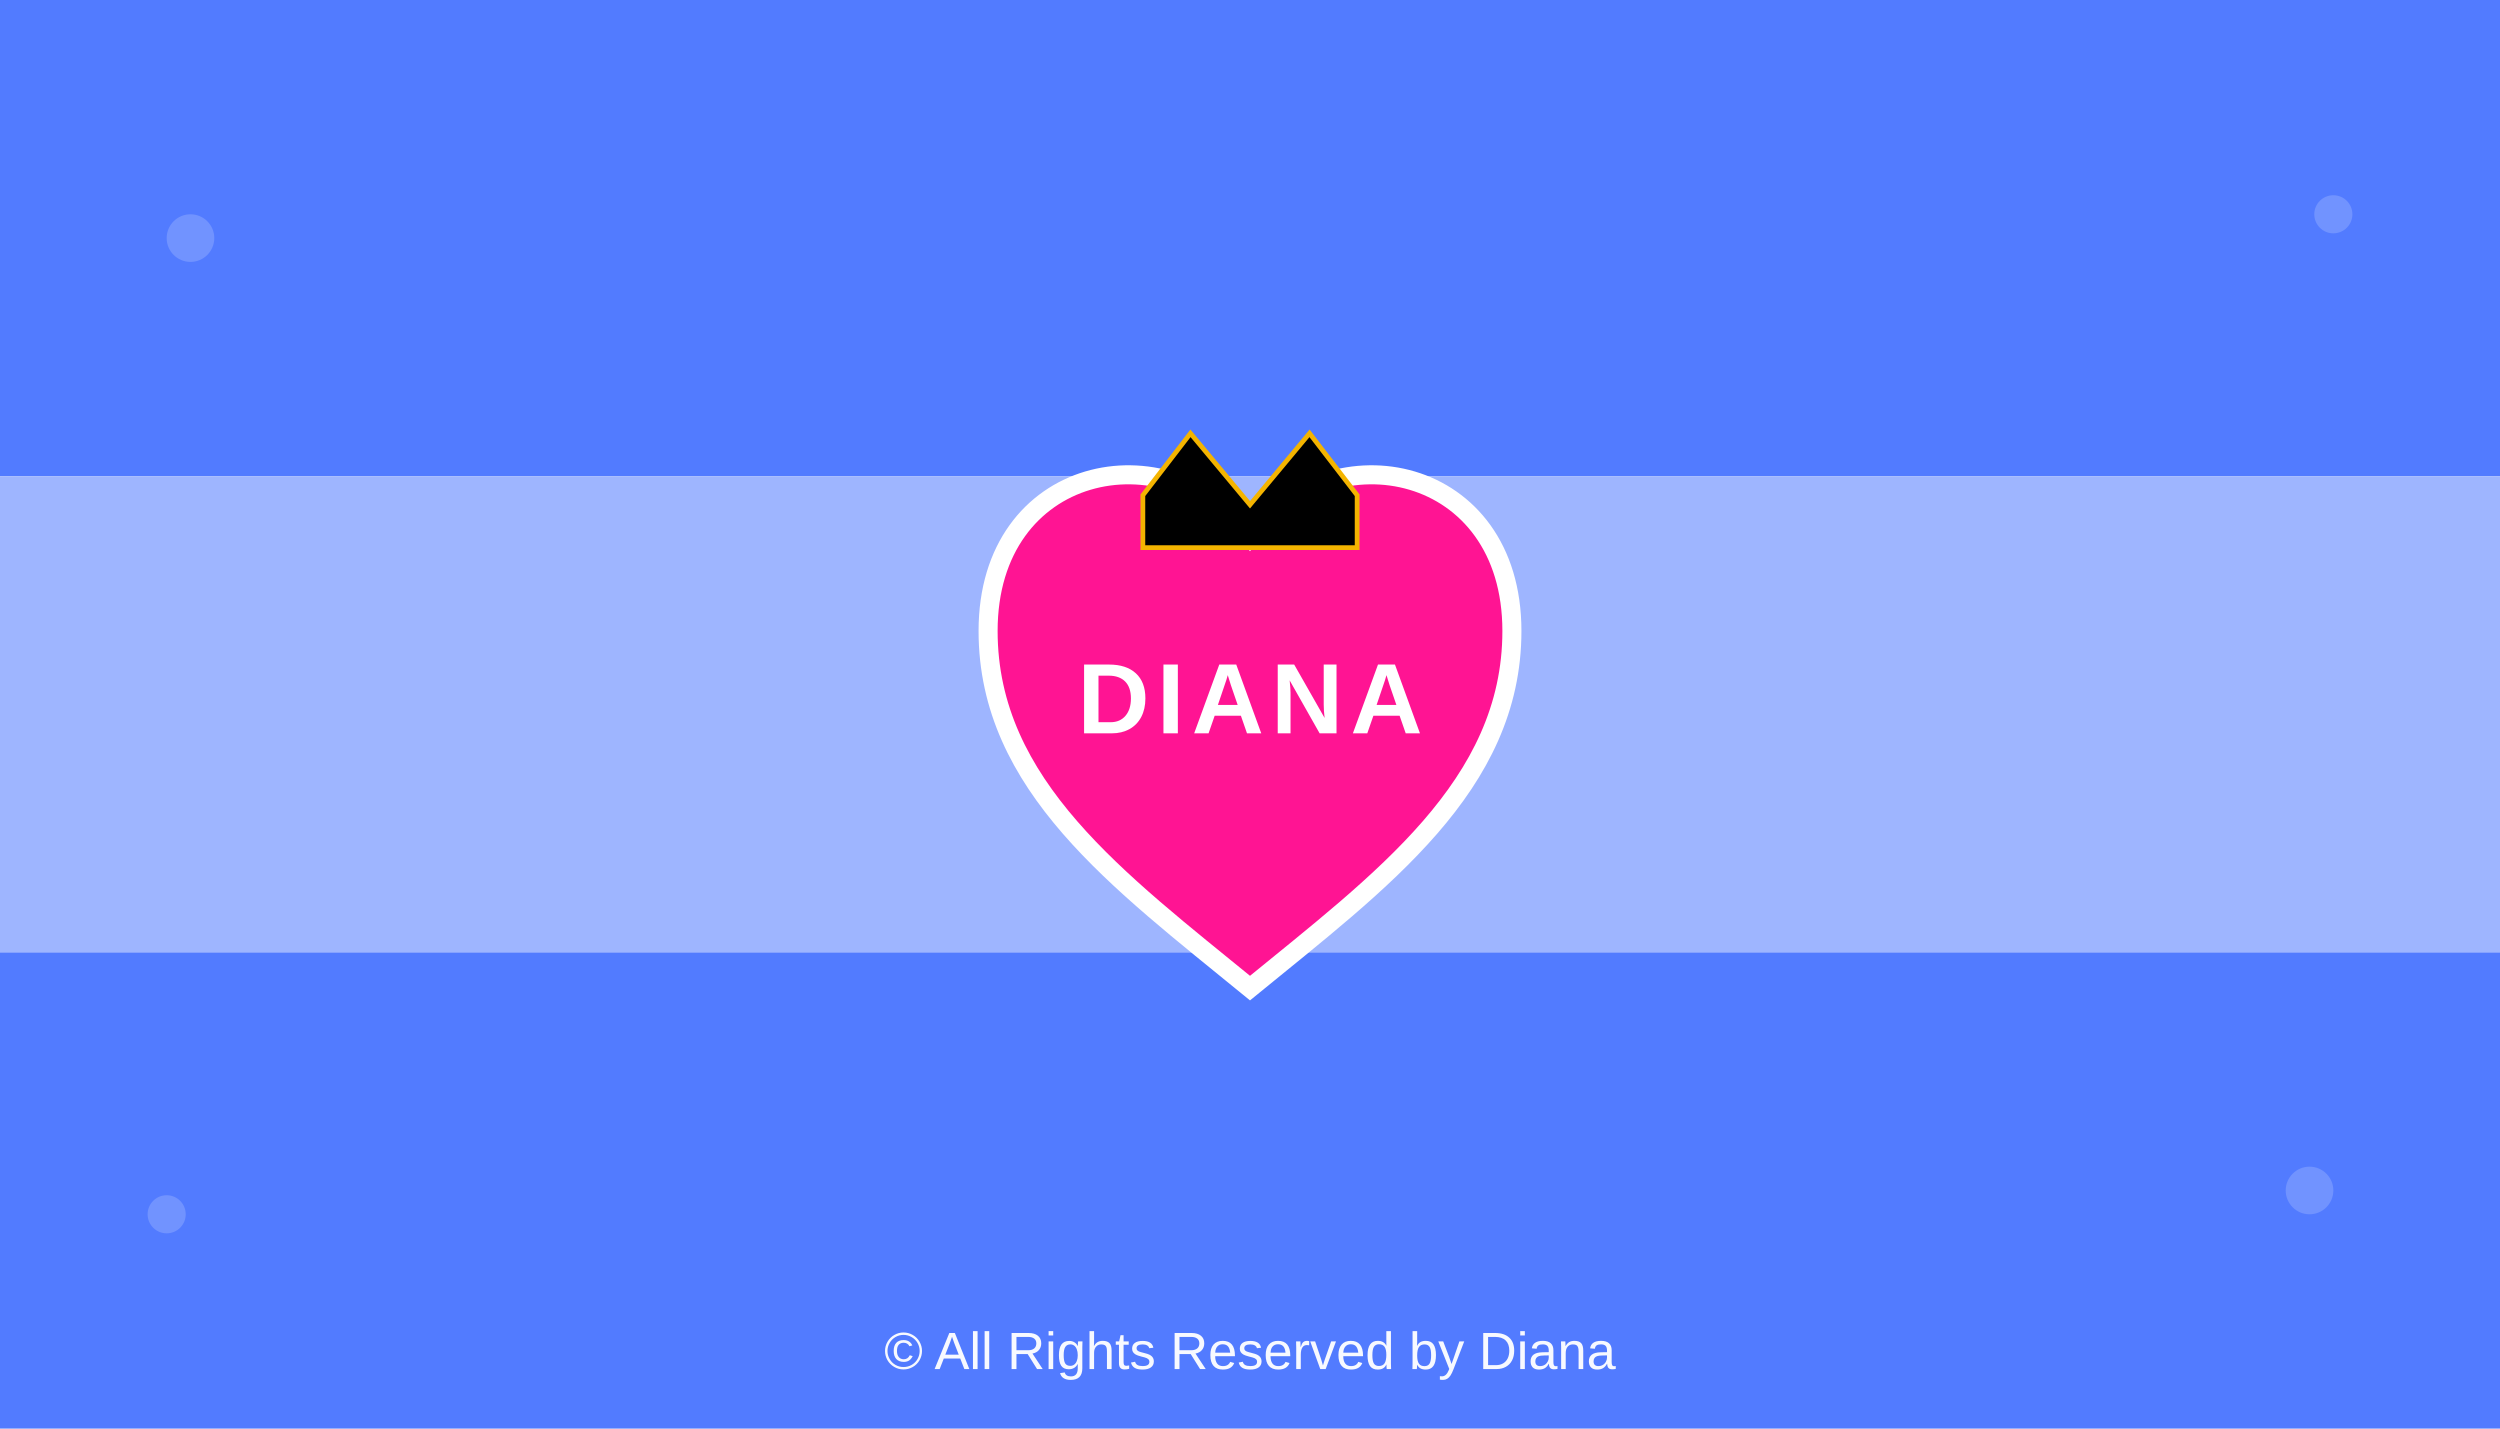
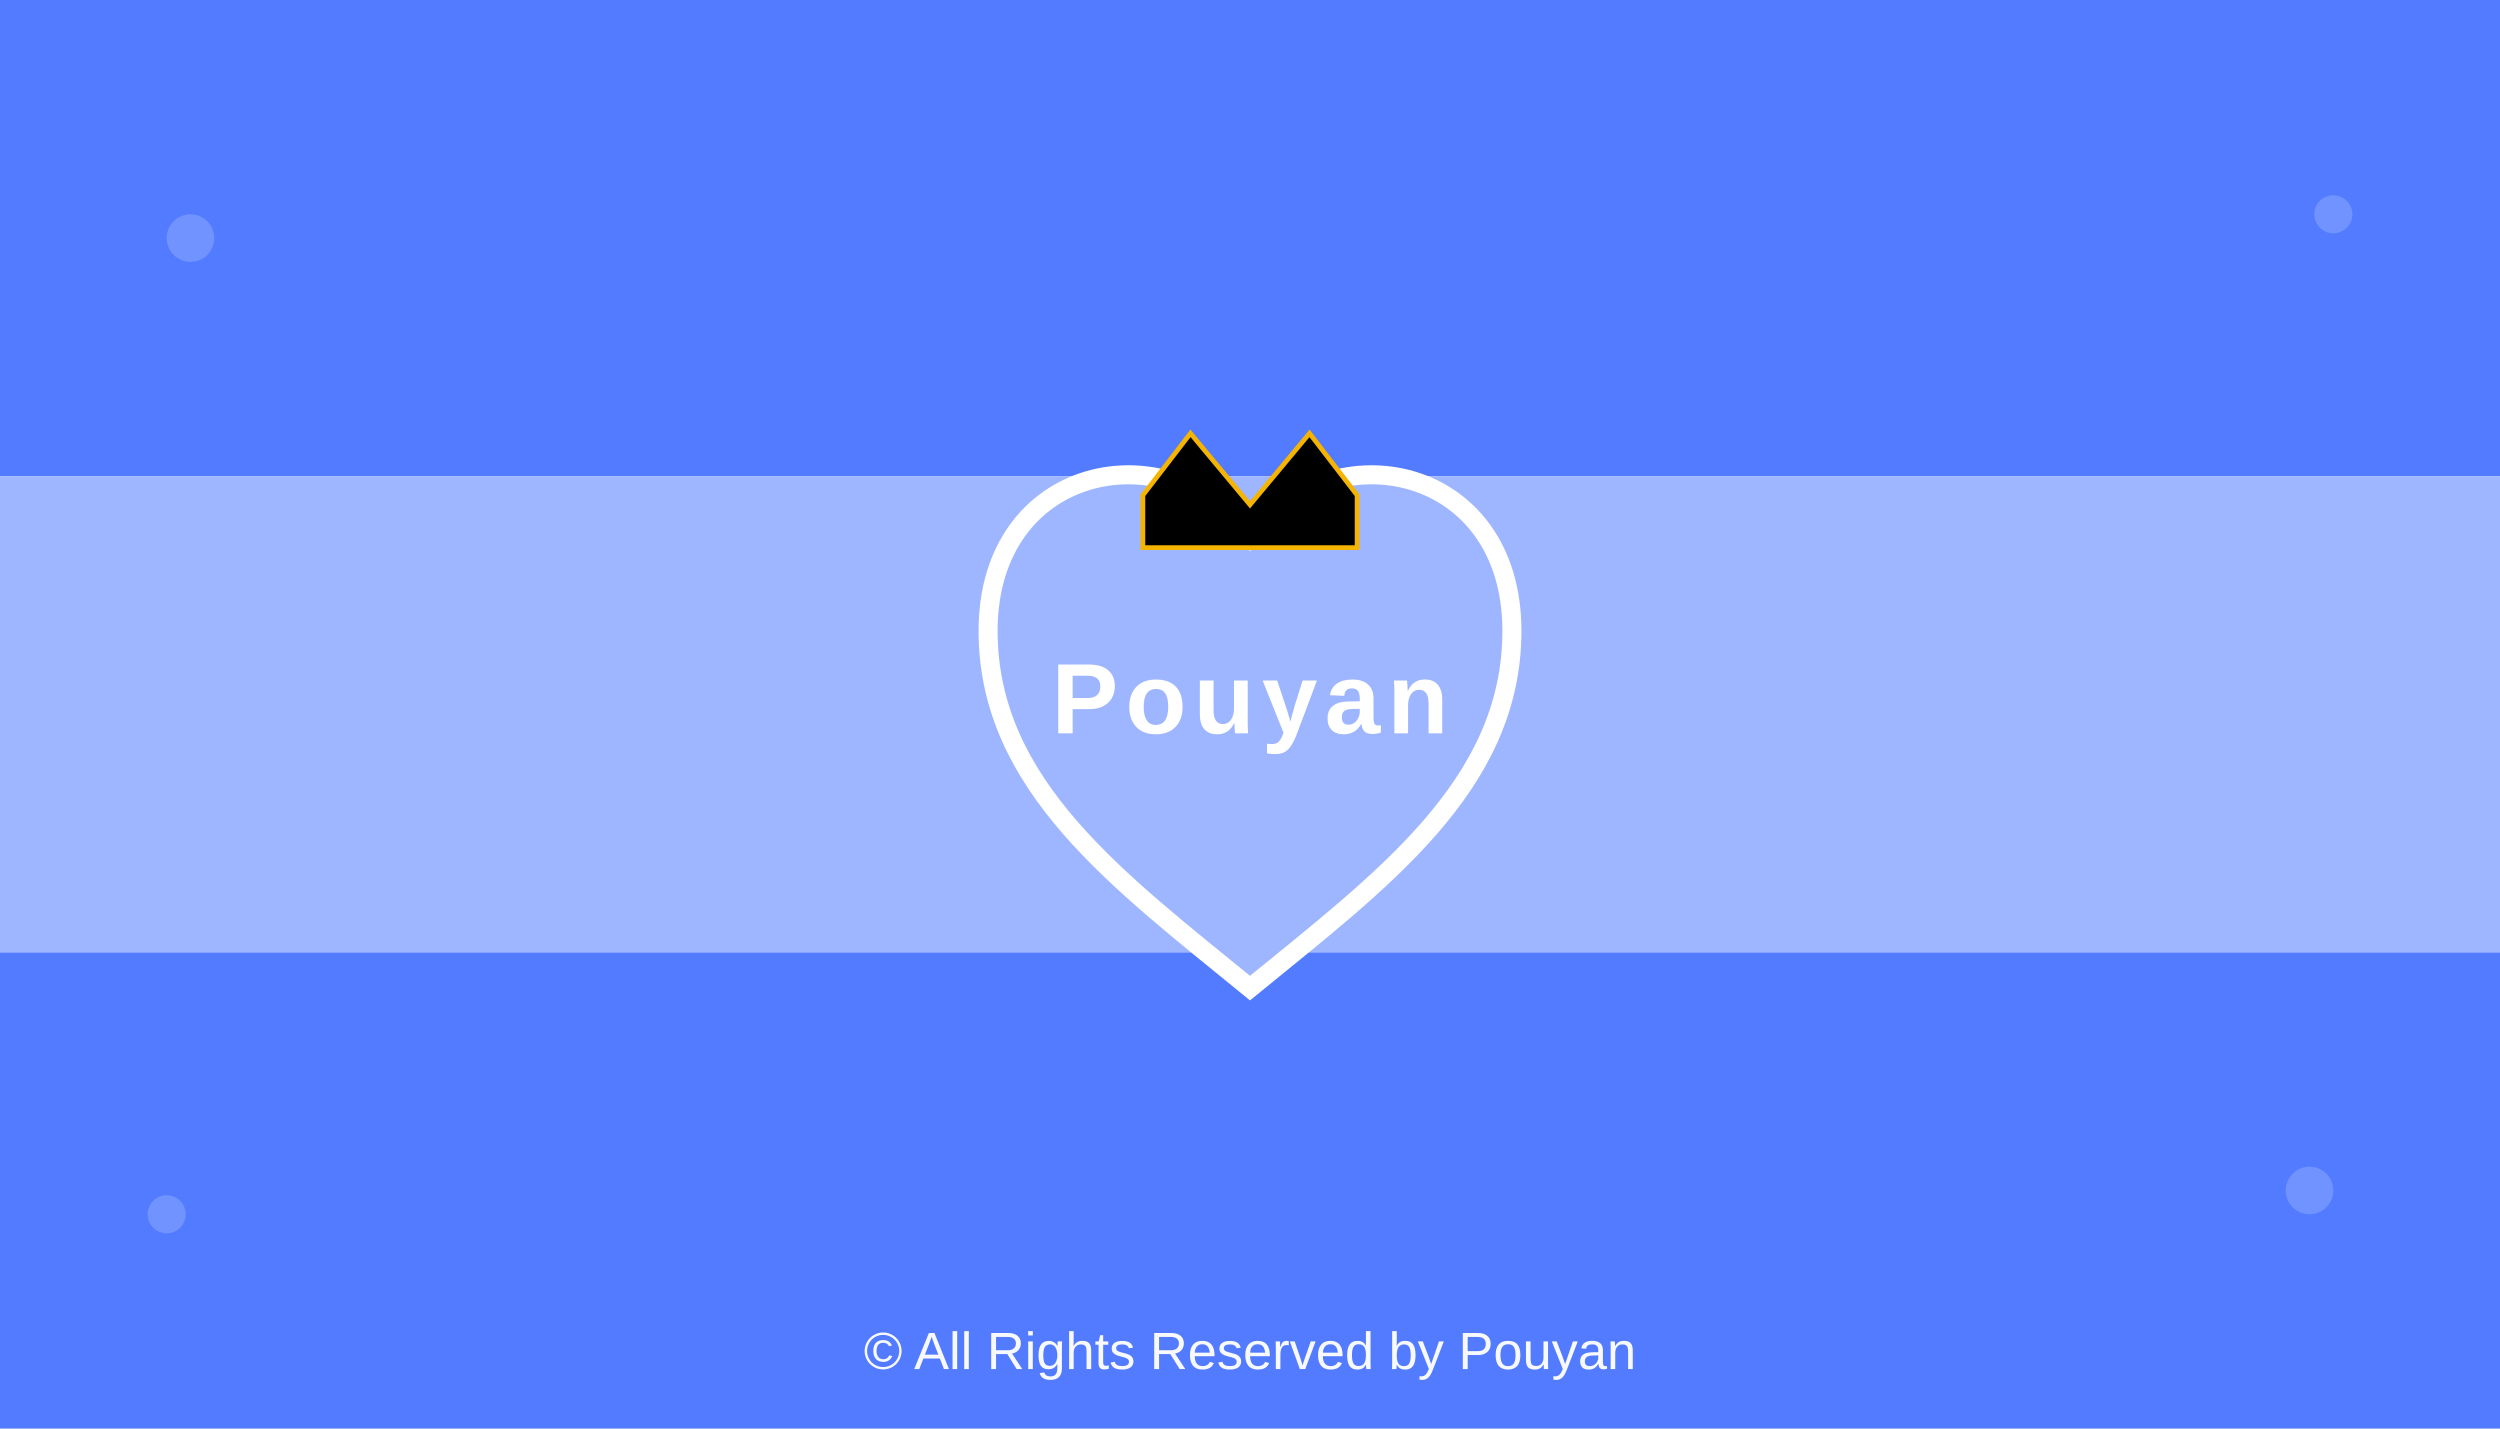
<svg xmlns="http://www.w3.org/2000/svg" viewBox="0 0 1050 600">
  <rect width="1050" height="600" fill="#FFFFFF" />
  <rect width="1050" height="200" y="0" fill="#527bff" />
  <rect width="1050" height="200" y="200" fill="#9eb5ff" />
  <rect width="1050" height="200" y="400" fill="#527bff" />
  <g opacity="0.18" fill="#FFFFFF">
    <circle cx="80" cy="100" r="10" />
    <circle cx="970" cy="500" r="10" />
    <circle cx="980" cy="90" r="8" />
    <circle cx="70" cy="510" r="8" />
  </g>
  <g transform="translate(525 300)">
-     <path d="M0,-75              C35,-120 110,-105 110,-35              C110,30 55,70 0,115              C-55,70 -110,30 -110,-35              C-110,-105 -35,-120 0,-75Z" fill="#FF1493" stroke="#FFFFFF" stroke-width="8" />
+     <path d="M0,-75              C35,-120 110,-105 110,-35              C110,30 55,70 0,115              C-55,70 -110,30 -110,-35              C-110,-105 -35,-120 0,-75Z" fill="#9eb5ff" stroke="#FFFFFF" stroke-width="8" />
    <path d="M-45 -92 L-25 -118 L0 -88 L25 -118 L45 -92 L45 -70 L-45 -70 Z" fill="#9eb5ffF" stroke="#F4B400" stroke-width="2" />
    <text x="0" y="8" font-family="Arial, Helvetica, sans-serif" font-size="42" font-weight="bold" text-anchor="middle" fill="#FFFFFF" letter-spacing="3">
-       DIANA
+       Pouyan
    </text>
  </g>
  <text x="525" y="575" font-family="Arial, Helvetica, sans-serif" font-size="22" text-anchor="middle" fill="#FFFFFF" opacity="0.95">
-     © All Rights Reserved by Diana
+     © All Rights Reserved by Pouyan
  </text>
</svg>
